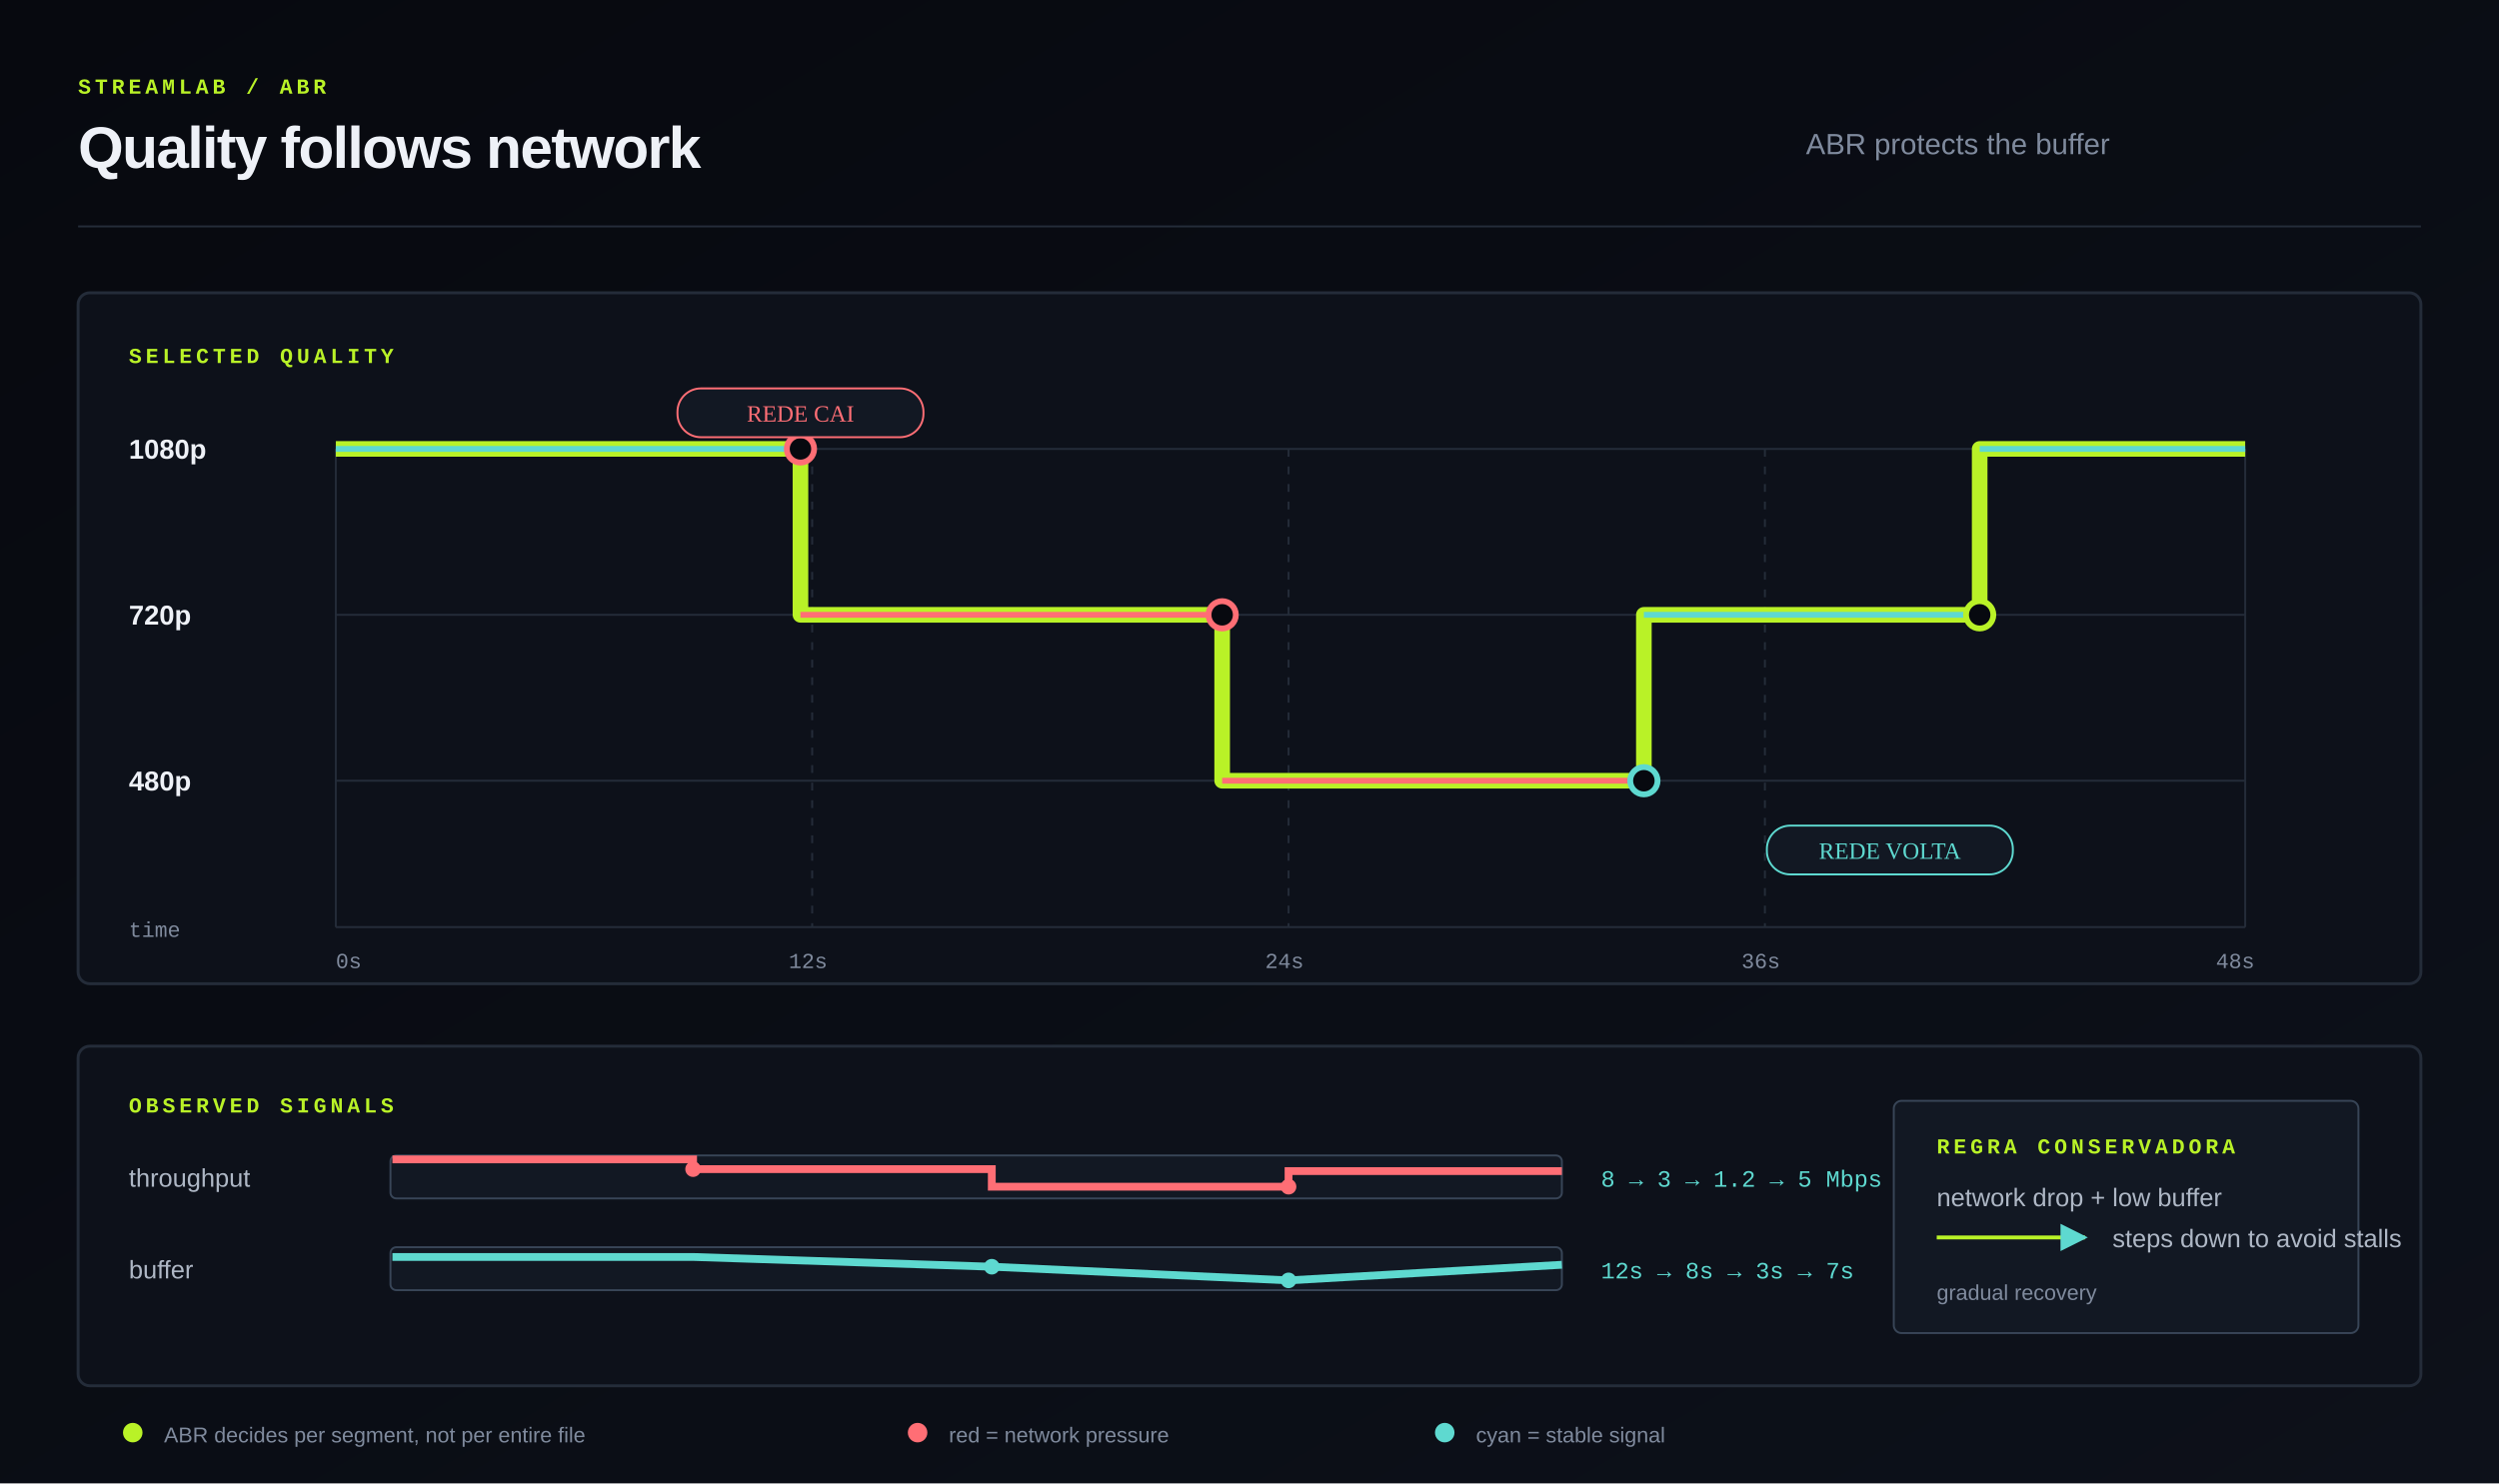
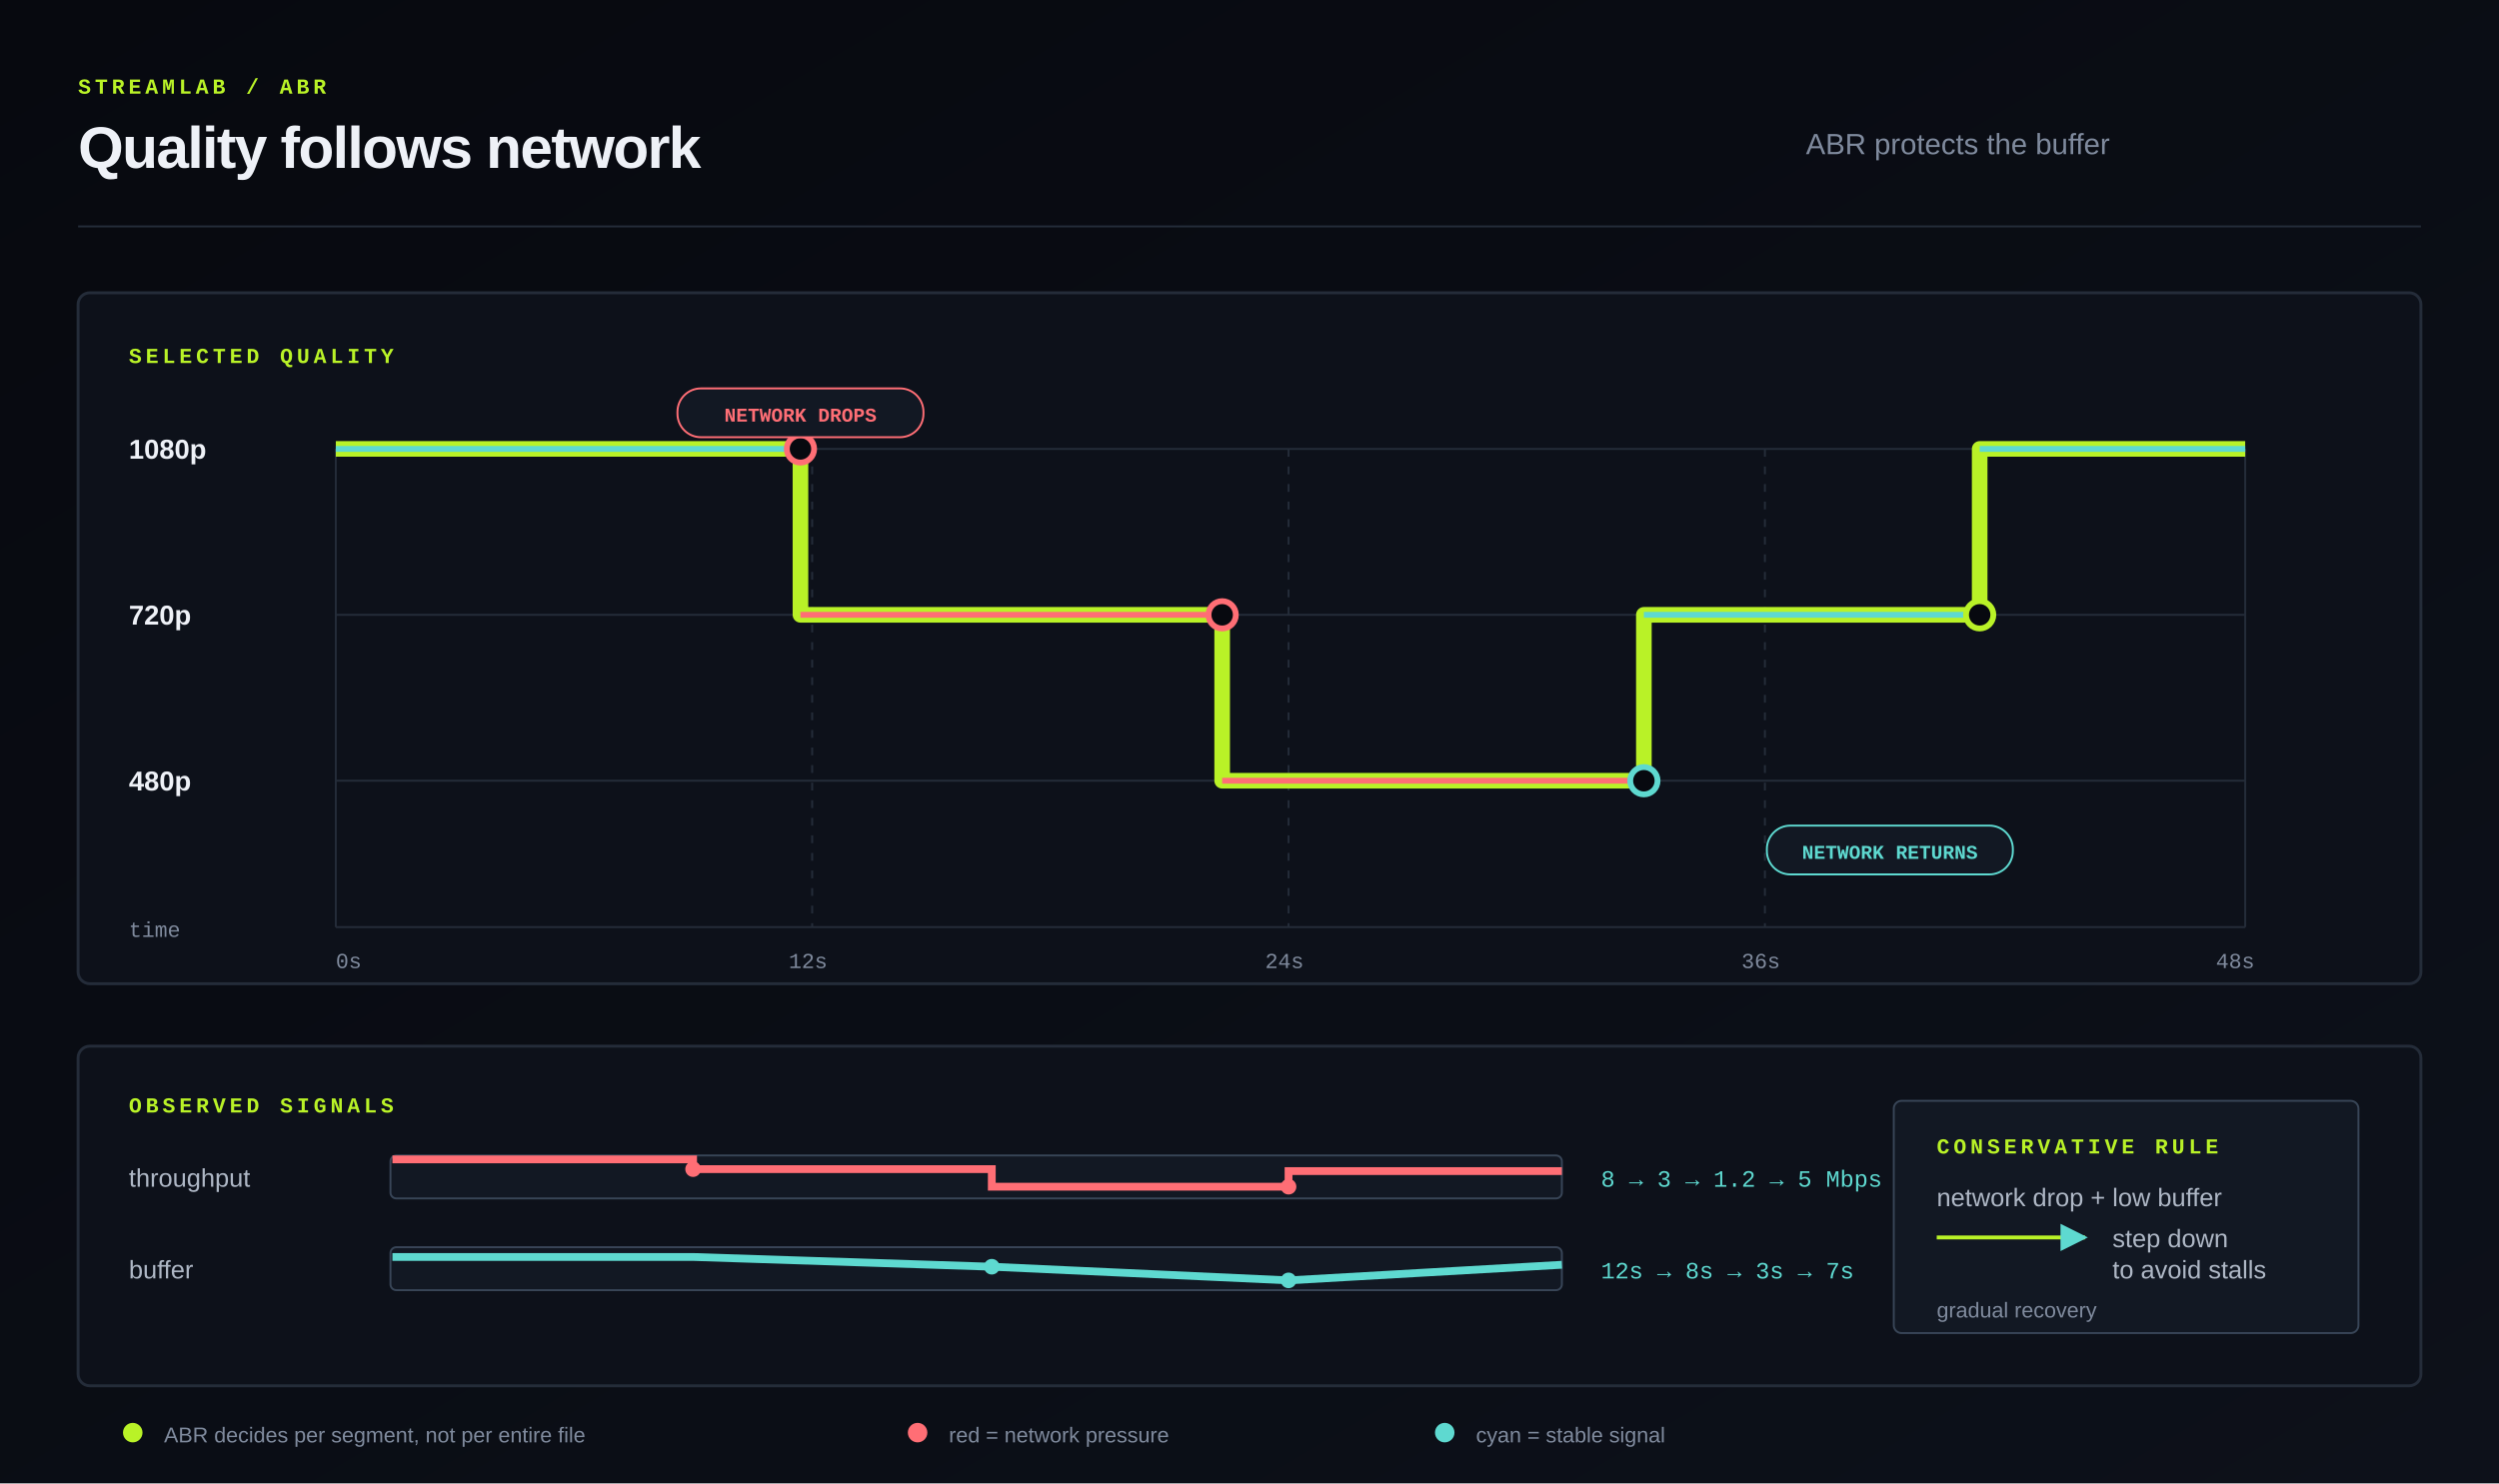
<svg xmlns="http://www.w3.org/2000/svg" viewBox="0 0 1280 760" role="img" aria-labelledby="title desc">
  <defs>
    <linearGradient id="bg" x1="0" y1="0" x2="1" y2="1">
      <stop offset="0" stop-color="#07090f" />
      <stop offset="1" stop-color="#0d111a" />
    </linearGradient>
    <marker id="arrow-cyan" viewBox="0 0 10 10" refX="9" refY="5" markerWidth="7" markerHeight="7" orient="auto">
      <path d="M 0 0 L 10 5 L 0 10 z" fill="#5ed9d0" />
    </marker>
    <style>
      .title { fill: #eef1f7; font: 700 30px Arial, Helvetica, sans-serif; letter-spacing: -0.8px; }
      .subtitle { fill: #7f8a9d; font: 15px Arial, Helvetica, sans-serif; }
      .eyebrow { fill: #b9f227; font: 600 11px 'Courier New', monospace; letter-spacing: 2px; }
      .panel { fill: #0d111a; stroke: #242c39; stroke-width: 1.5; }
      .axis { fill: #7f8a9d; font: 11px 'Courier New', monospace; }
      .level { fill: #eef1f7; font: 700 14px Arial, Helvetica, sans-serif; }
      .copy { fill: #aeb7c5; font: 13px Arial, Helvetica, sans-serif; }
      .small { fill: #7f8a9d; font: 11px Arial, Helvetica, sans-serif; }
      .mono { fill: #5ed9d0; font: 12px 'Courier New', monospace; }
+       .badge { font: 600 10px 'Courier New', monospace; }
    </style>
  </defs>
  <rect width="1280" height="760" fill="url(#bg)" />
  <path d="M 40 116 H 1240" stroke="#242c39" />
  <text x="40" y="48" class="eyebrow">STREAMLAB / ABR</text>
  <text x="40" y="86" class="title">Quality follows network</text>
  <text x="925" y="79" class="subtitle">ABR protects the buffer</text>
  <rect x="40" y="150" width="1200" height="354" rx="6" class="panel" />
  <text x="66" y="186" class="eyebrow">SELECTED QUALITY</text>
  <g stroke="#242c39" stroke-width="1">
    <path d="M 172 230 H 1150" />
    <path d="M 172 315 H 1150" />
    <path d="M 172 400 H 1150" />
    <path d="M 172 475 H 1150" />
    <path d="M 172 230 V 475" />
    <path d="M 416 230 V 475" stroke-dasharray="4 5" />
    <path d="M 660 230 V 475" stroke-dasharray="4 5" />
    <path d="M 904 230 V 475" stroke-dasharray="4 5" />
    <path d="M 1150 230 V 475" />
  </g>
  <text x="66" y="235" class="level">1080p</text>
  <text x="66" y="320" class="level">720p</text>
  <text x="66" y="405" class="level">480p</text>
  <text x="66" y="480" class="axis">time</text>
  <text x="172" y="496" class="axis">0s</text>
  <text x="404" y="496" class="axis">12s</text>
  <text x="648" y="496" class="axis">24s</text>
  <text x="892" y="496" class="axis">36s</text>
  <text x="1135" y="496" class="axis">48s</text>
  <path d="M 172 230 H 410 V 315 H 626 V 400 H 842 V 315 H 1014 V 230 H 1150" fill="none" stroke="#b9f227" stroke-width="8" stroke-linejoin="round" />
  <path d="M 172 230 H 410" fill="none" stroke="#5ed9d0" stroke-width="3" />
  <path d="M 410 315 H 626" fill="none" stroke="#ff6e75" stroke-width="3" />
  <path d="M 626 400 H 842" fill="none" stroke="#ff6e75" stroke-width="3" />
  <path d="M 842 315 H 1014" fill="none" stroke="#5ed9d0" stroke-width="3" />
  <path d="M 1014 230 H 1150" fill="none" stroke="#5ed9d0" stroke-width="3" />
  <circle cx="410" cy="230" r="7" fill="#07090f" stroke="#ff6e75" stroke-width="3" />
  <circle cx="626" cy="315" r="7" fill="#07090f" stroke="#ff6e75" stroke-width="3" />
  <circle cx="842" cy="400" r="7" fill="#07090f" stroke="#5ed9d0" stroke-width="3" />
  <circle cx="1014" cy="315" r="7" fill="#07090f" stroke="#b9f227" stroke-width="3" />
  <rect x="347" y="199" width="126" height="25" rx="12" fill="#121823" stroke="#ff6e75" />
-   <text x="410" y="216" text-anchor="middle" fill="#ff6e75" font="600 10px 'Courier New', monospace">REDE CAI</text>
+   <text x="410" y="216" text-anchor="middle" fill="#ff6e75" class="badge">NETWORK DROPS</text>
  <rect x="905" y="423" width="126" height="25" rx="12" fill="#121823" stroke="#5ed9d0" />
-   <text x="968" y="440" text-anchor="middle" fill="#5ed9d0" font="600 10px 'Courier New', monospace">REDE VOLTA</text>
+   <text x="968" y="440" text-anchor="middle" fill="#5ed9d0" class="badge">NETWORK RETURNS</text>
  <g transform="translate(40 536)">
    <rect width="1200" height="174" rx="6" class="panel" />
    <text x="26" y="34" class="eyebrow">OBSERVED SIGNALS</text>
    <text x="26" y="72" class="copy">throughput</text>
    <rect x="160" y="56" width="600" height="22" rx="3" fill="#121823" stroke="#384557" />
    <path d="M 161 58 L 315 58 L 315 63 L 468 63 L 468 72 L 620 72 L 620 64 L 760 64" fill="none" stroke="#ff6e75" stroke-width="4" />
    <circle cx="315" cy="63" r="4" fill="#ff6e75" />
    <circle cx="620" cy="72" r="4" fill="#ff6e75" />
    <text x="780" y="72" class="mono">8 → 3 → 1.2 → 5 Mbps</text>
    <text x="26" y="119" class="copy">buffer</text>
    <rect x="160" y="103" width="600" height="22" rx="3" fill="#121823" stroke="#384557" />
    <path d="M 161 108 L 315 108 L 468 113 L 620 120 L 760 112" fill="none" stroke="#5ed9d0" stroke-width="4" />
    <circle cx="468" cy="113" r="4" fill="#5ed9d0" />
    <circle cx="620" cy="120" r="4" fill="#5ed9d0" />
    <text x="780" y="119" class="mono">12s → 8s → 3s → 7s</text>
    <rect x="930" y="28" width="238" height="119" rx="4" fill="#121823" stroke="#384557" />
-     <text x="952" y="55" class="eyebrow">REGRA CONSERVADORA</text>
+     <text x="952" y="55" class="eyebrow">CONSERVATIVE RULE</text>
    <text x="952" y="82" class="copy">network drop + low buffer</text>
    <path d="M 952 98 H 1028" stroke="#b9f227" stroke-width="2" marker-end="url(#arrow-cyan)" />
-     <text x="1042" y="103" class="copy">steps down to avoid stalls</text>
-     <text x="952" y="130" class="small">gradual recovery</text>
+     <text x="1042" y="103" class="copy">
+       <tspan x="1042" dy="0">step down</tspan>
+       <tspan x="1042" dy="16">to avoid stalls</tspan>
+     </text>
+     <text x="952" y="139" class="small">gradual recovery</text>
  </g>
  <circle cx="68" cy="734" r="5" fill="#b9f227" />
  <text x="84" y="739" class="small">ABR decides per segment, not per entire file</text>
  <circle cx="470" cy="734" r="5" fill="#ff6e75" />
  <text x="486" y="739" class="small">red = network pressure</text>
  <circle cx="740" cy="734" r="5" fill="#5ed9d0" />
  <text x="756" y="739" class="small">cyan = stable signal</text>
</svg>
